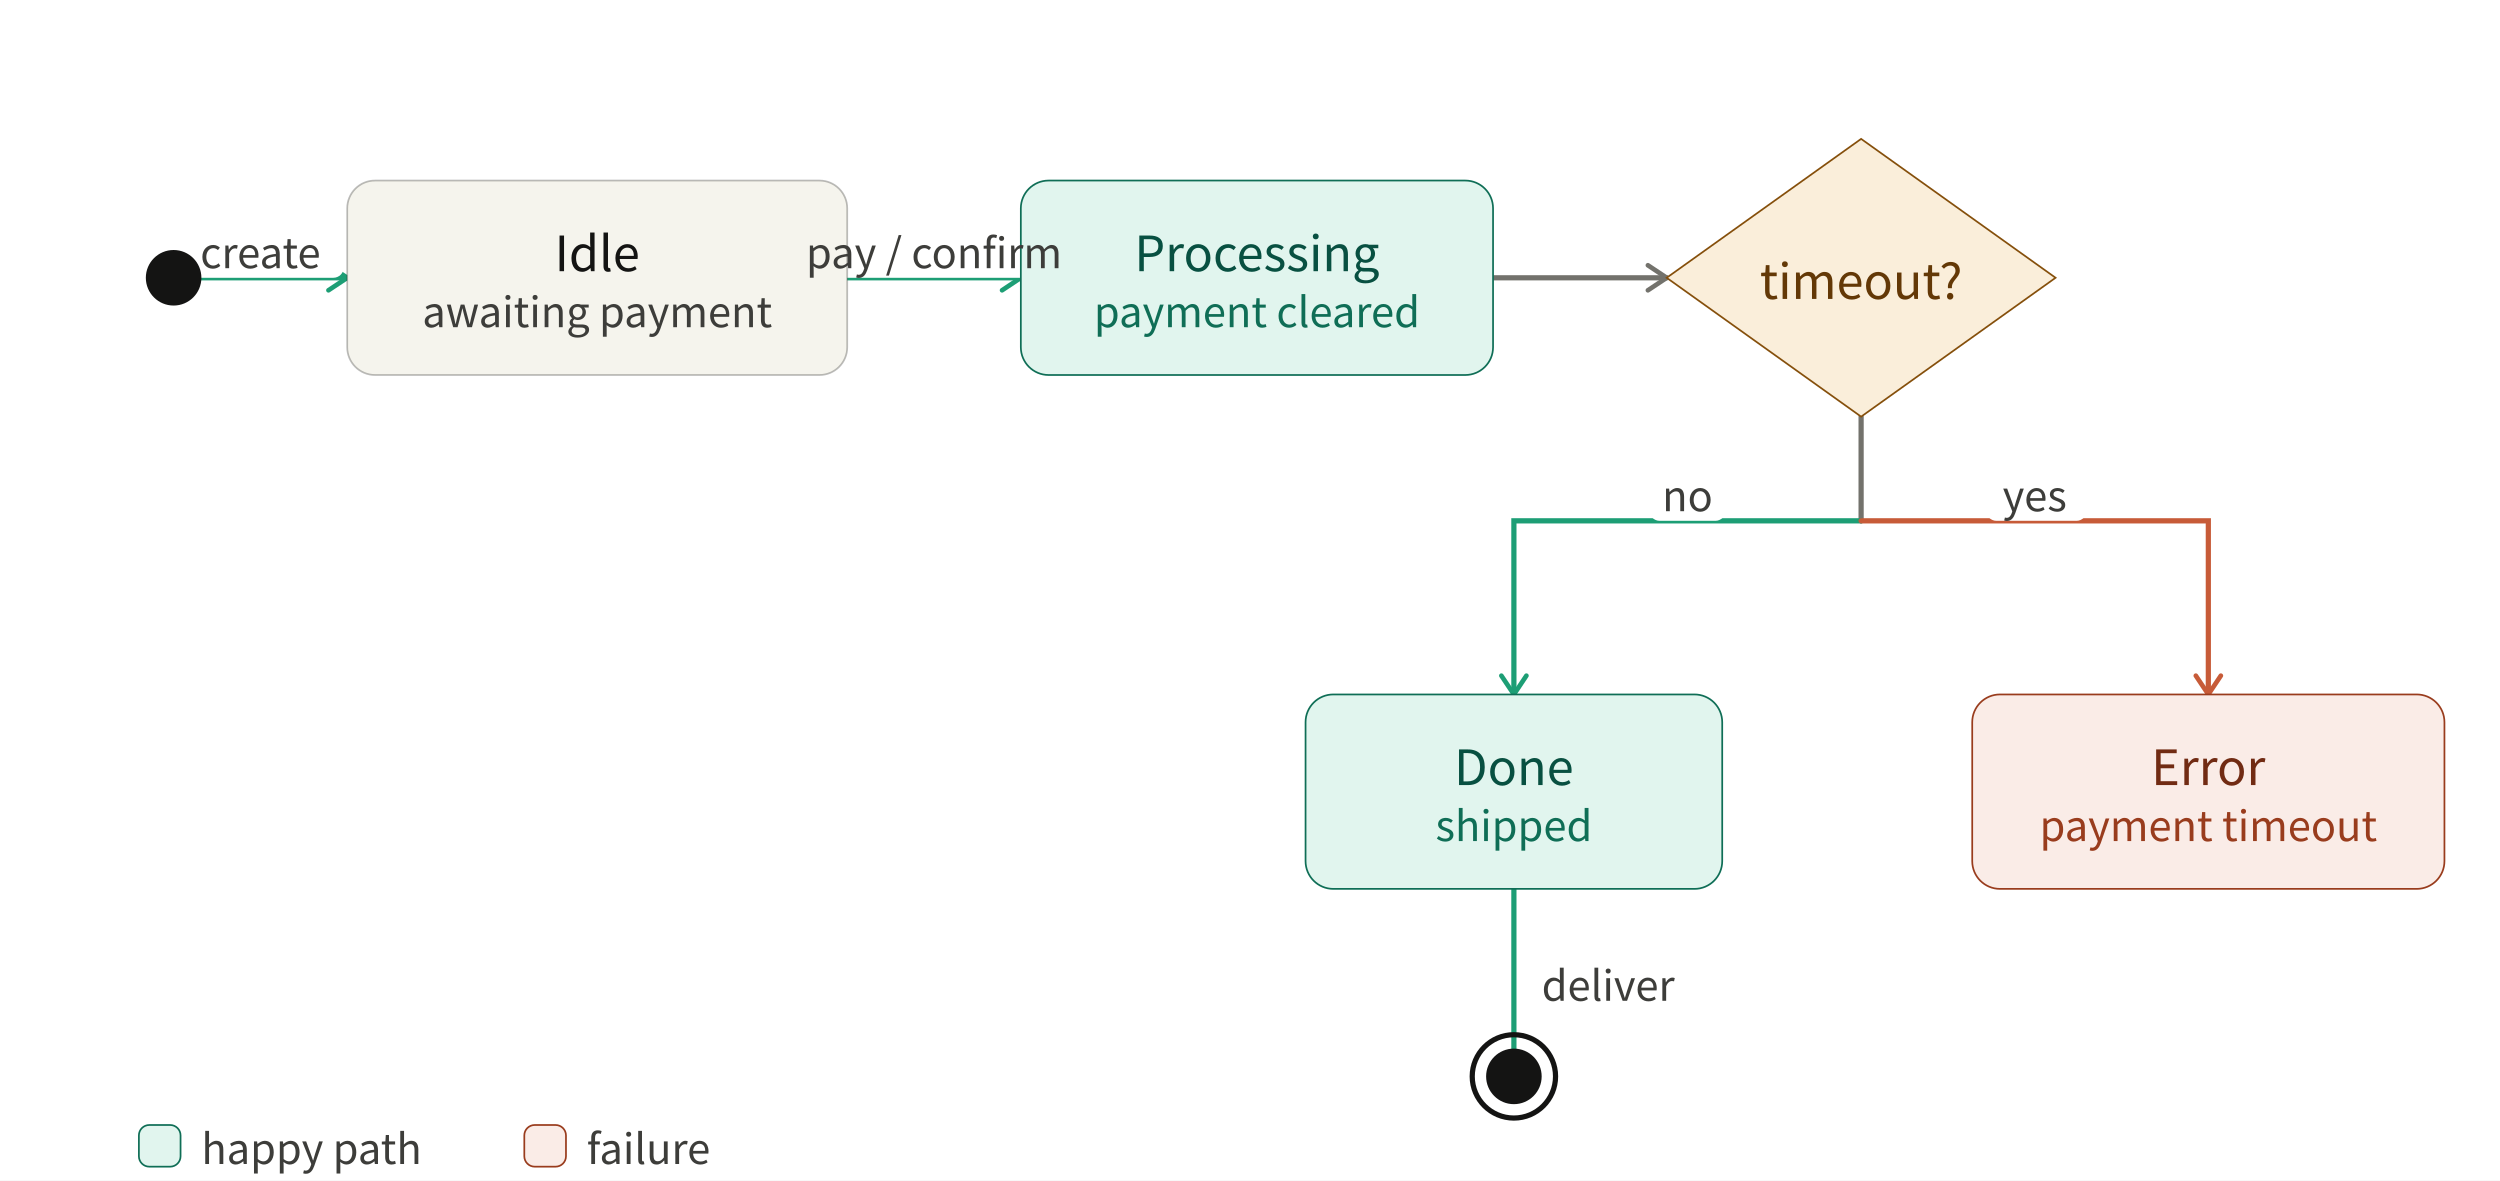
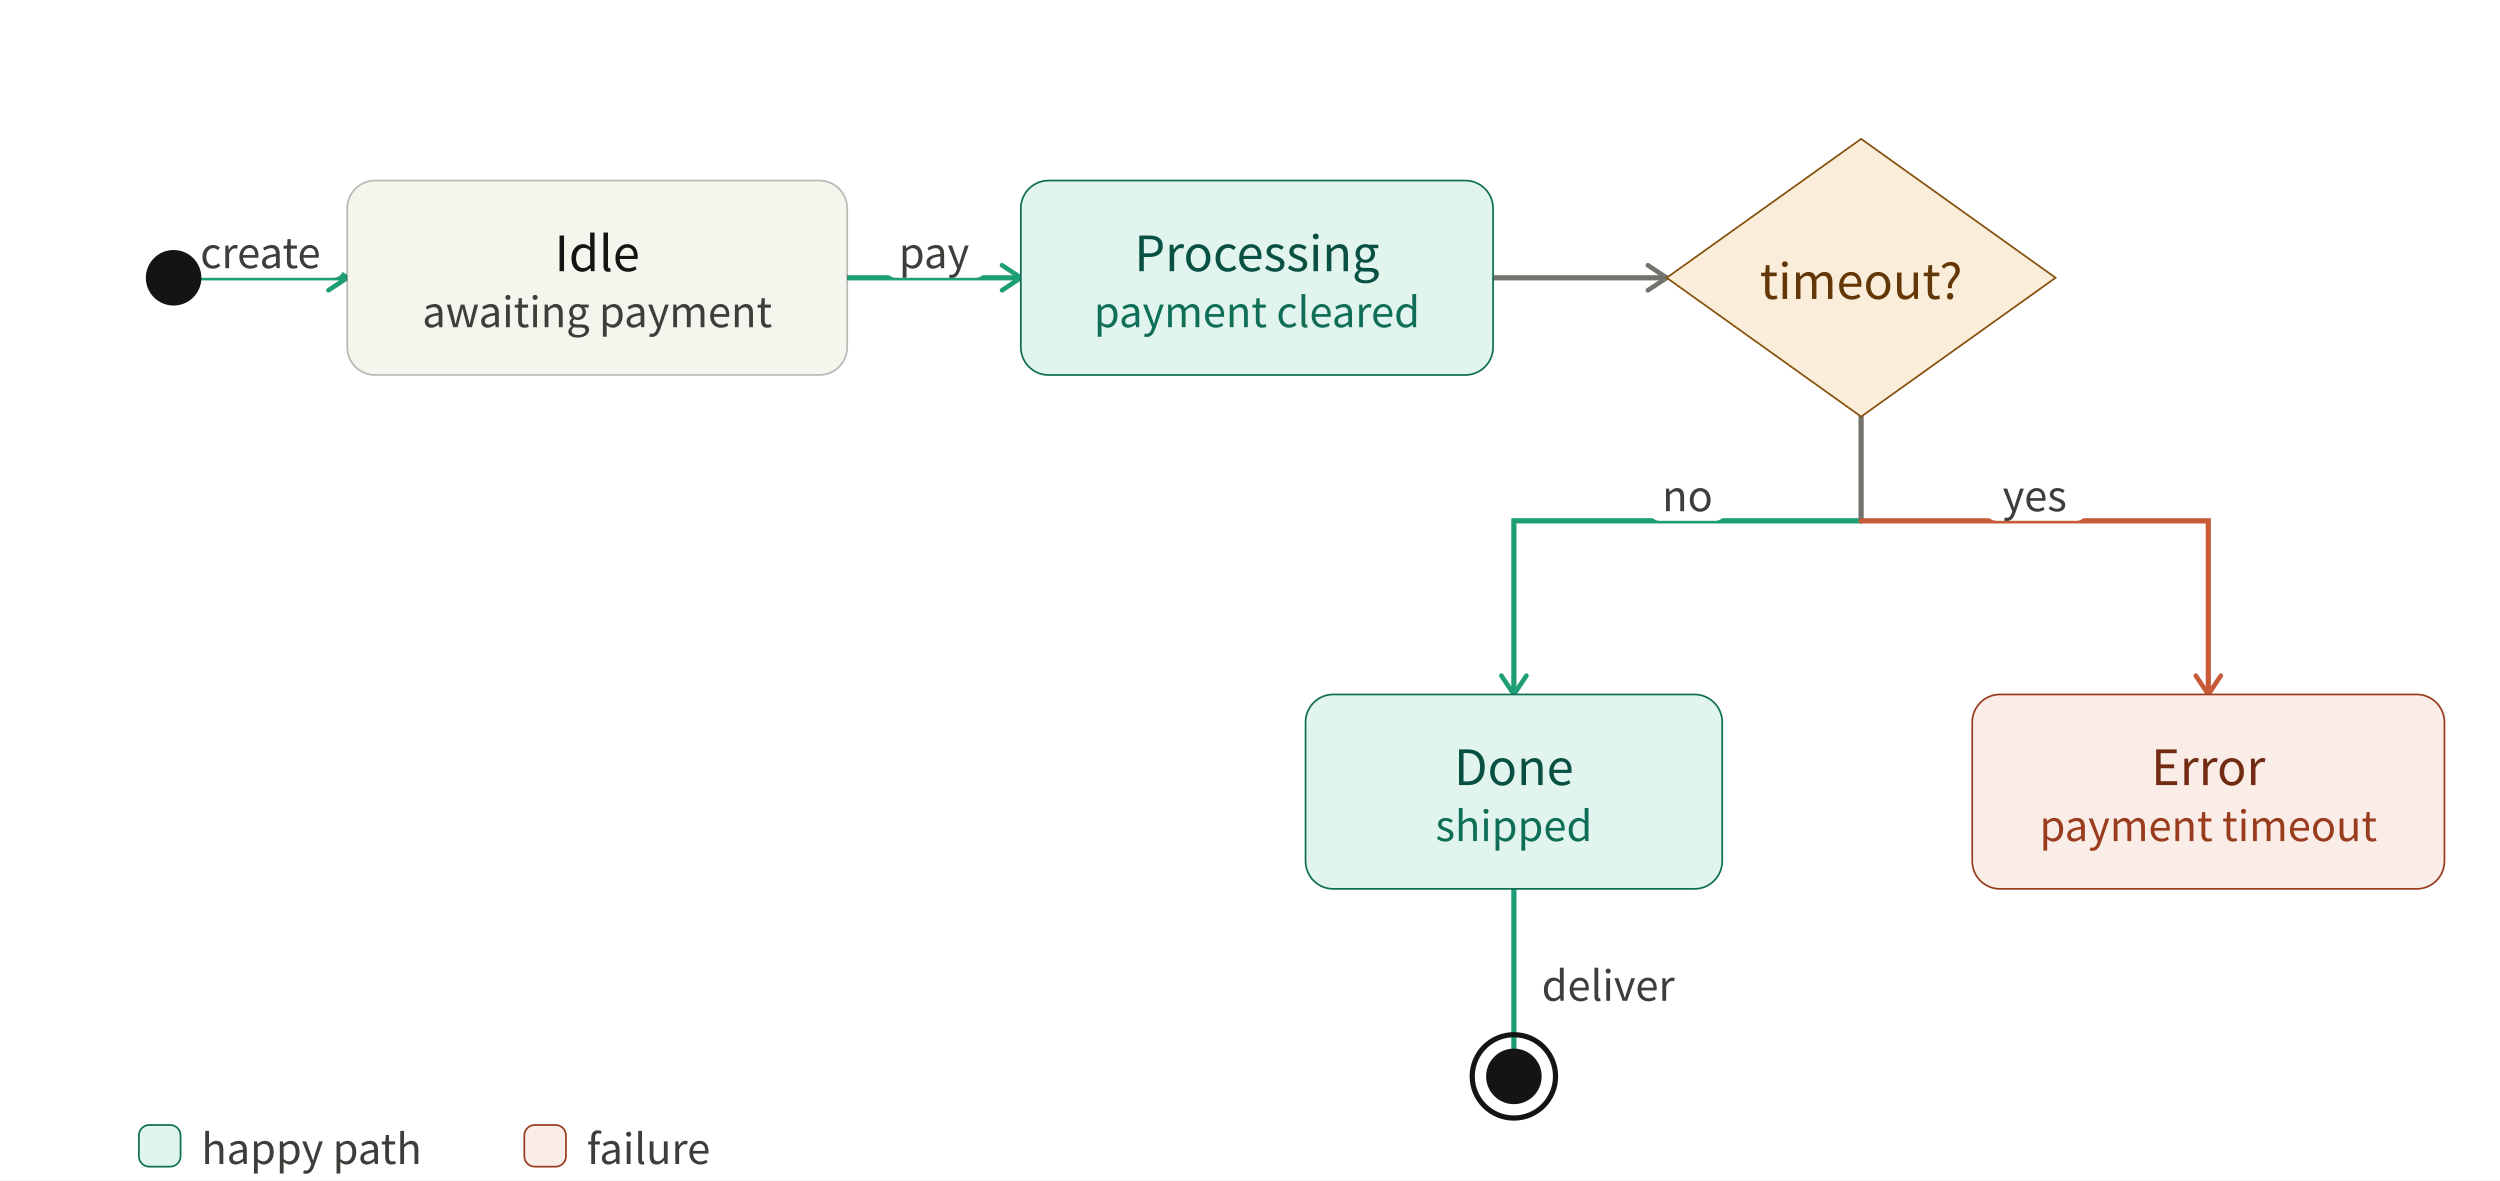
<svg xmlns="http://www.w3.org/2000/svg" viewBox="0 0 720 340" width="720" height="340" role="img">
  <style>text { font-family: 'Anthropic Sans', -apple-system, BlinkMacSystemFont, 'Segoe UI', 'PingFang SC', 'Microsoft YaHei', 'Hiragino Sans GB', 'Noto Sans CJK SC', sans-serif; }</style>
  <defs>
    <marker id="arrow" viewBox="0 0 10 10" refX="8" refY="5" markerWidth="6" markerHeight="6" orient="auto-start-reverse">
      <path d="M2 1L8 5L2 9" fill="none" stroke="context-stroke" stroke-width="1.5" stroke-linecap="round" stroke-linejoin="round" />
    </marker>
  </defs>
  <rect width="720" height="340" fill="#FFFFFF" />
  <line x1="50" y1="80" x2="100" y2="80" stroke="#1D9E75" stroke-width="1.5" stroke-linecap="round" marker-end="url(#arrow)" />
  <line x1="244" y1="80" x2="294" y2="80" stroke="#1D9E75" stroke-width="1.5" stroke-linecap="round" marker-end="url(#arrow)" />
  <line x1="430" y1="80" x2="480" y2="80" stroke="#73726C" stroke-width="1.5" stroke-linecap="round" marker-end="url(#arrow)" />
  <line x1="536" y1="120" x2="536" y2="150" stroke="#73726C" stroke-width="1.5" stroke-linecap="round" />
  <path d="M536 150 L436 150 L436 200" fill="none" stroke="#1D9E75" stroke-width="1.5" stroke-linecap="round" marker-end="url(#arrow)" />
  <path d="M536 150 L636 150 L636 200" fill="none" stroke="#C75B38" stroke-width="1.5" stroke-linecap="round" marker-end="url(#arrow)" />
  <line x1="436" y1="256" x2="436" y2="310" stroke="#1D9E75" stroke-width="1.5" stroke-linecap="round" marker-end="url(#arrow)" />
  <rect x="50" y="64" width="49" height="16" rx="3" fill="#FFFFFF" />
-   <rect x="220" y="64" width="97" height="16" rx="3" fill="#FFFFFF" />
+   <rect x="255" y="64" width="29" height="16" rx="3" fill="#FFFFFF" />
  <rect x="475" y="134" width="22" height="16" rx="3" fill="#FFFFFF" />
  <rect x="572" y="134" width="29" height="16" rx="3" fill="#FFFFFF" />
  <rect x="444" y="275" width="56" height="16" rx="3" fill="#FFFFFF" />
  <circle cx="50" cy="80" r="8" fill="#141413" />
  <rect x="100" y="52" width="144" height="56" rx="8" fill="#F5F4ED" stroke="rgba(31,30,29,0.3)" stroke-width="0.5" />
  <rect x="294" y="52" width="136" height="56" rx="8" fill="#E1F5EE" stroke="#0F6E56" stroke-width="0.5" />
  <polygon points="536,40 592,80 536,120 480,80" fill="#FAEEDA" stroke="#854F0B" stroke-width="0.5" />
  <rect x="568" y="200" width="136" height="56" rx="8" fill="#FAECE7" stroke="#993C1D" stroke-width="0.5" />
  <rect x="376" y="200" width="120" height="56" rx="8" fill="#E1F5EE" stroke="#0F6E56" stroke-width="0.5" />
  <circle cx="436" cy="310" r="12" fill="none" stroke="#141413" stroke-width="1.5" />
  <circle cx="436" cy="310" r="8" fill="#141413" />
  <text x="172" y="72" text-anchor="middle" dominant-baseline="central" font-size="14" font-weight="500" fill="#141413">Idle</text>
  <text x="172" y="89" text-anchor="middle" dominant-baseline="central" font-size="12" fill="#3D3D3A">awaiting payment</text>
  <text x="362" y="72" text-anchor="middle" dominant-baseline="central" font-size="14" font-weight="500" fill="#085041">Processing</text>
  <text x="362" y="89" text-anchor="middle" dominant-baseline="central" font-size="12" fill="#0F6E56">payment cleared</text>
  <text x="536" y="80" text-anchor="middle" dominant-baseline="central" font-size="14" font-weight="500" fill="#633806">timeout?</text>
  <text x="636" y="220" text-anchor="middle" dominant-baseline="central" font-size="14" font-weight="500" fill="#712B13">Error</text>
  <text x="636" y="237" text-anchor="middle" dominant-baseline="central" font-size="12" fill="#993C1D">payment timeout</text>
  <text x="436" y="220" text-anchor="middle" dominant-baseline="central" font-size="14" font-weight="500" fill="#085041">Done</text>
  <text x="436" y="237" text-anchor="middle" dominant-baseline="central" font-size="12" fill="#0F6E56">shipped</text>
  <text x="75" y="72" text-anchor="middle" dominant-baseline="central" font-size="12" fill="#3D3D3A">create</text>
-   <text x="269" y="72" text-anchor="middle" dominant-baseline="central" font-size="12" fill="#3D3D3A">pay / confirm</text>
+   <text x="269" y="72" text-anchor="middle" dominant-baseline="central" font-size="12" fill="#3D3D3A">pay</text>
  <text x="486" y="142" text-anchor="middle" dominant-baseline="central" font-size="12" fill="#3D3D3A">no</text>
  <text x="586" y="142" text-anchor="middle" dominant-baseline="central" font-size="12" fill="#3D3D3A">yes</text>
  <text x="444" y="283" text-anchor="start" dominant-baseline="central" font-size="12" fill="#3D3D3A">deliver</text>
  <rect x="40" y="324" width="12" height="12" rx="3" fill="#E1F5EE" stroke="#0F6E56" stroke-width="0.5" />
  <text x="58" y="330" dominant-baseline="central" font-size="12" fill="#3D3D3A">happy path</text>
  <rect x="151" y="324" width="12" height="12" rx="3" fill="#FAECE7" stroke="#993C1D" stroke-width="0.5" />
  <text x="169" y="330" dominant-baseline="central" font-size="12" fill="#3D3D3A">failure</text>
</svg>
